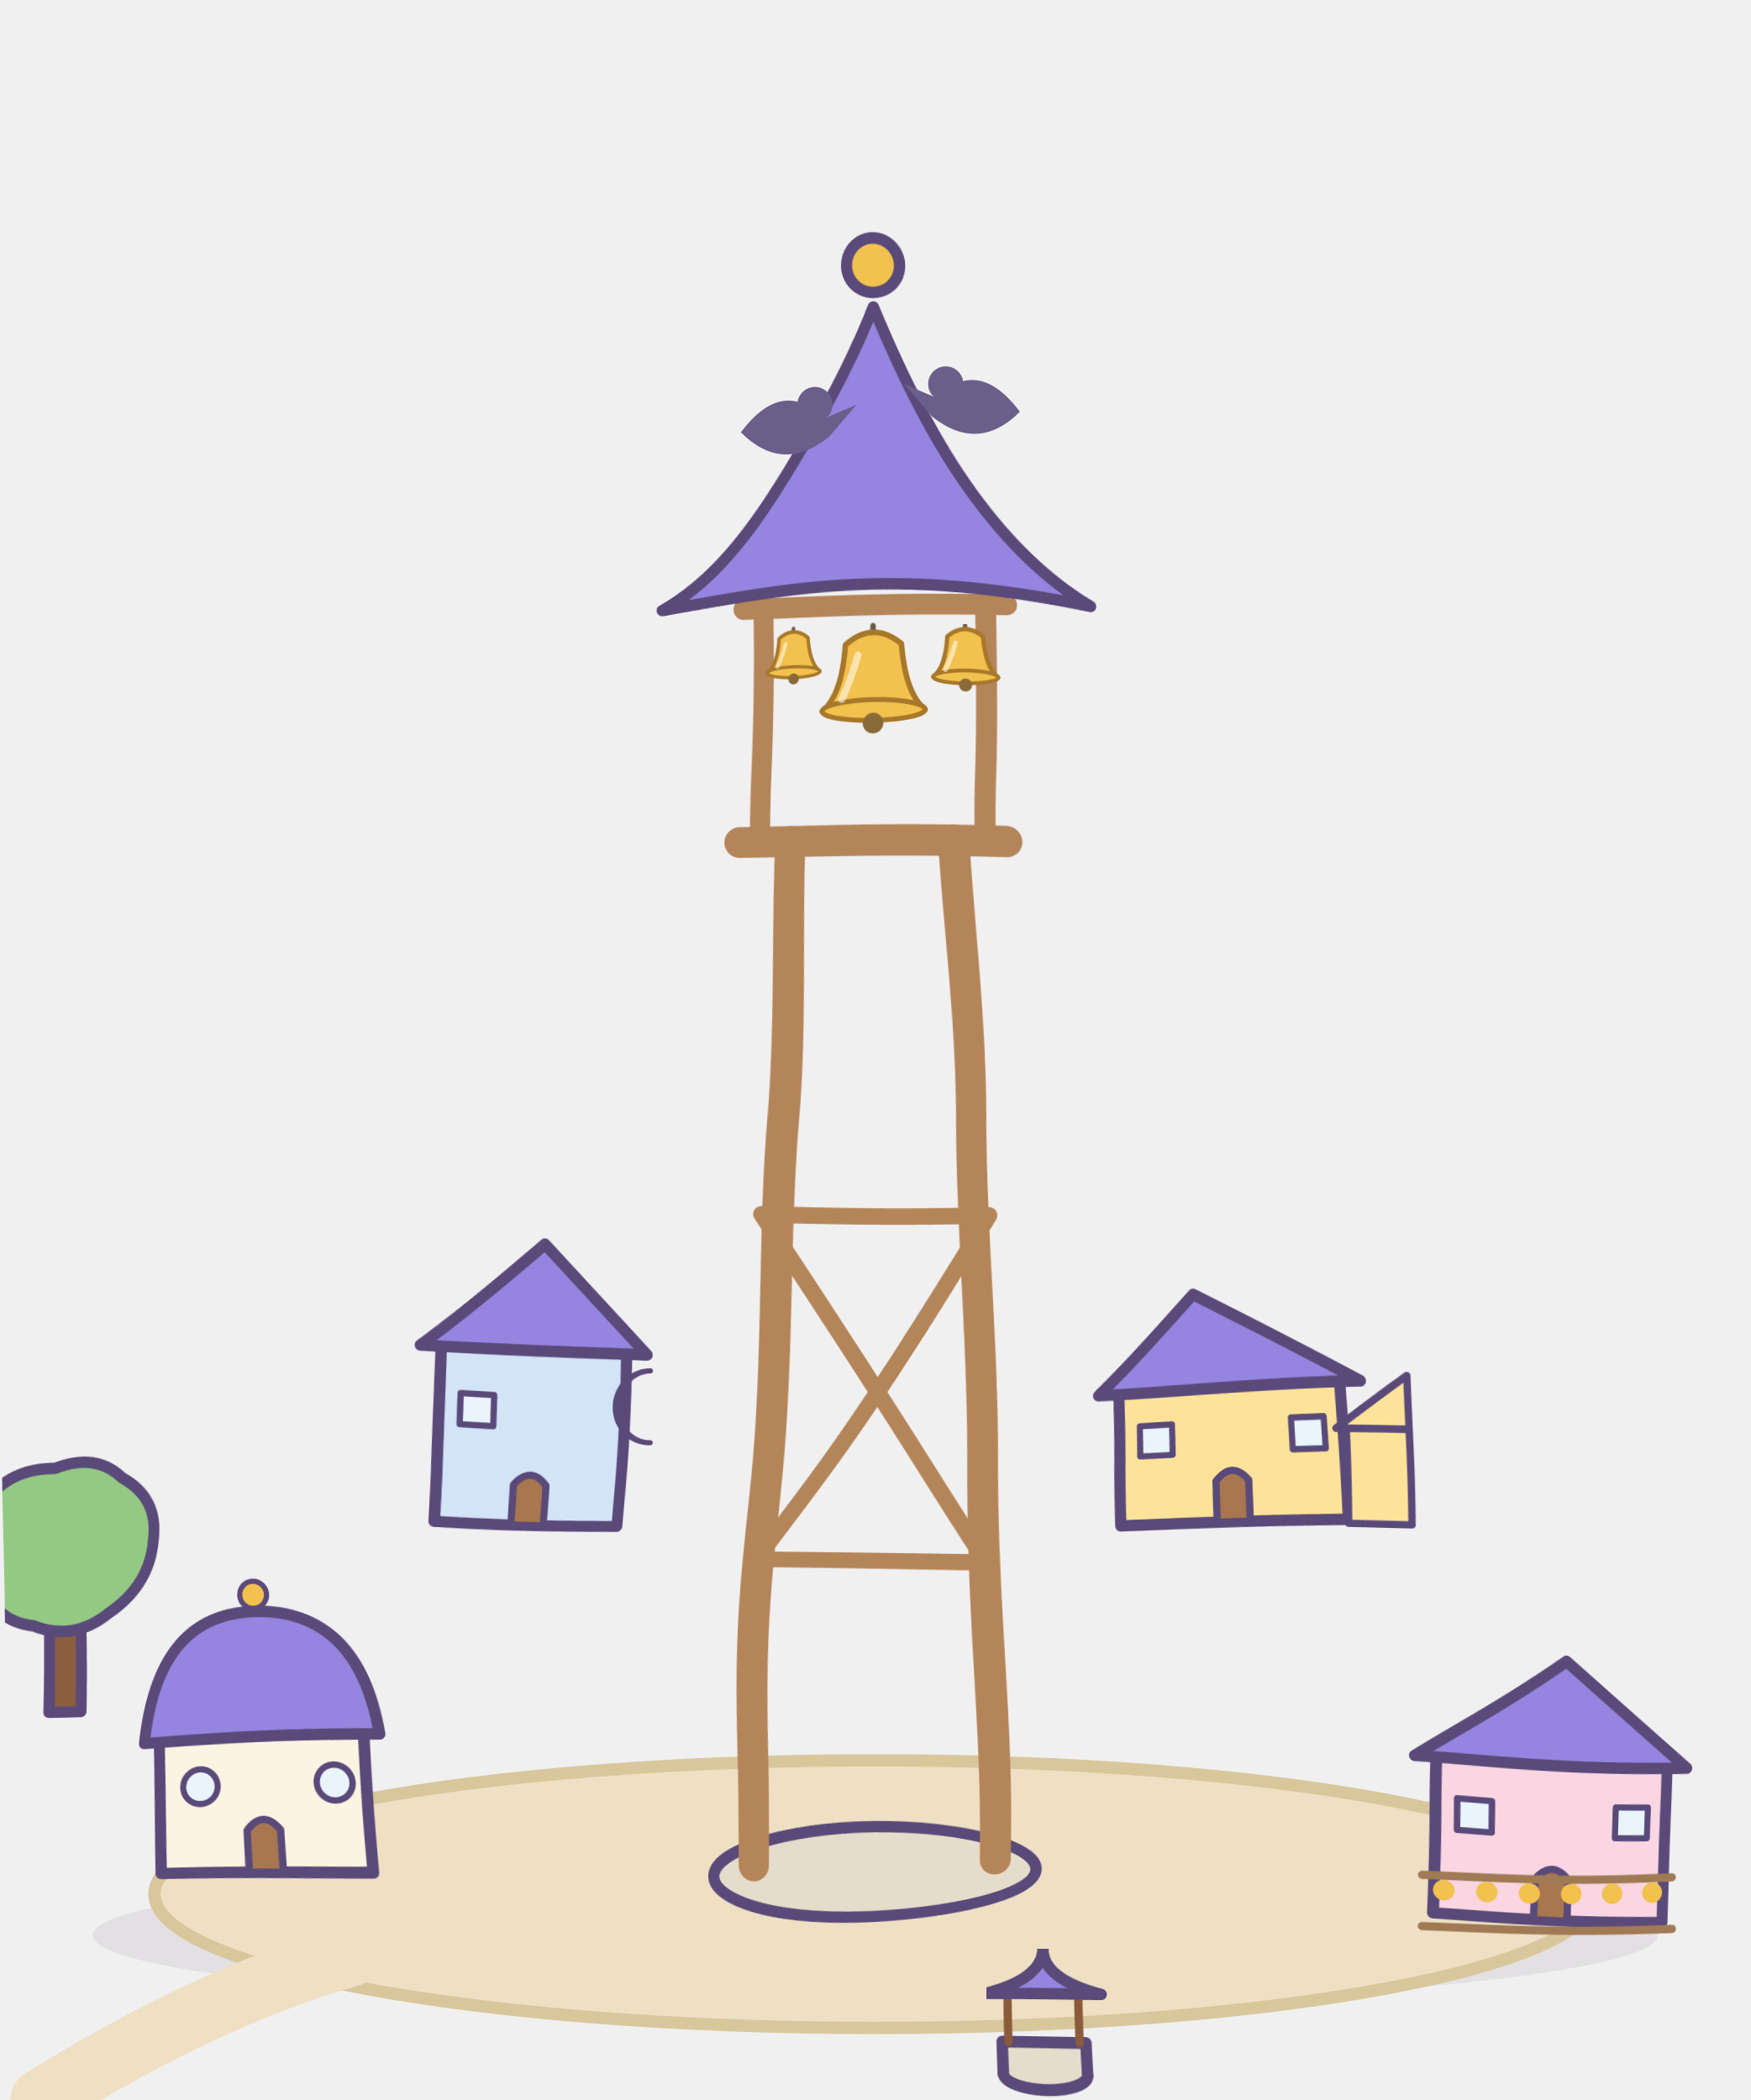
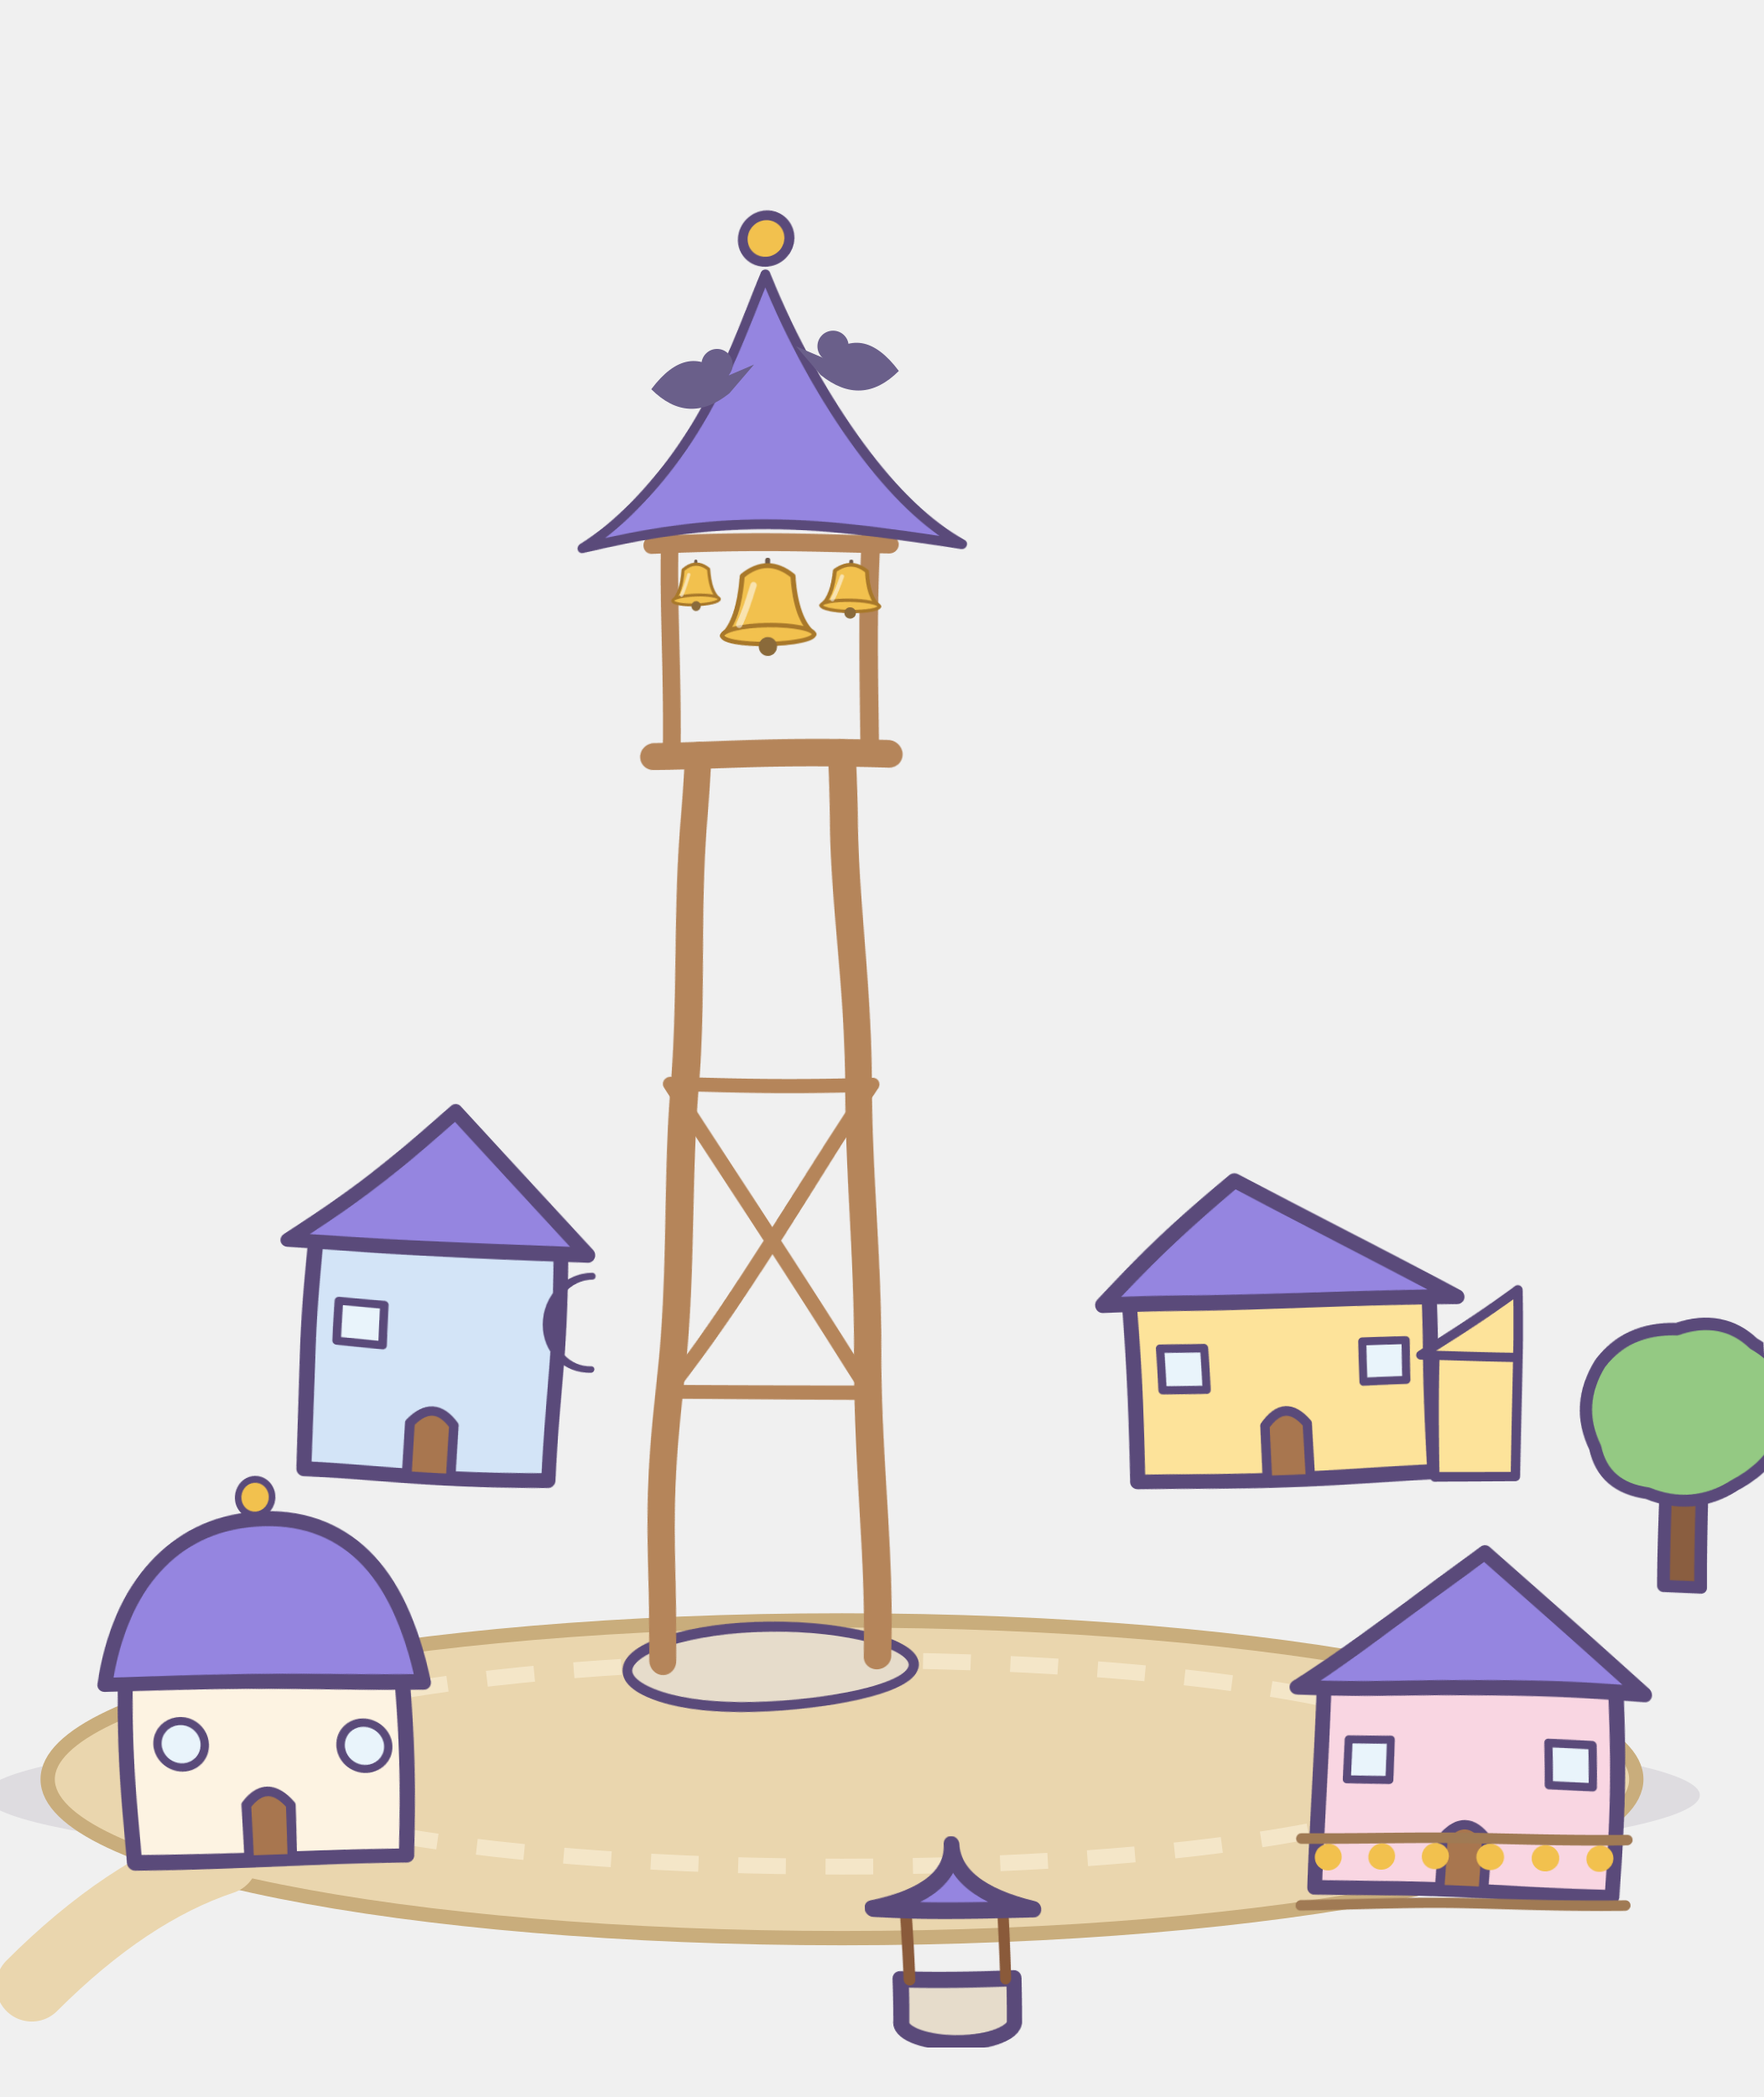
- <svg xmlns="http://www.w3.org/2000/svg" viewBox="1296 458 170 204" width="170" height="204">
+ <svg xmlns="http://www.w3.org/2000/svg" viewBox="1284 430 222 264" width="222" height="264">
  <defs>
    <filter id="firka" x="-5%" y="-5%" width="110%" height="110%">
      <feTurbulence type="fractalNoise" baseFrequency="0.03" numOctaves="1" seed="4" />
      <feDisplacementMap in="SourceGraphic" scale="3" />
    </filter>
    <filter id="szurke">
      <feColorMatrix type="saturate" values=".25" />
    </filter>
  </defs>
-   <ellipse cx="1381" cy="646" rx="76" ry="7" fill="#3c2a50" opacity="0.08" stroke="none" />
-   <ellipse cx="1381" cy="642" rx="70" ry="13" fill="#efe0c4" stroke="#d9c79c" stroke-width="1.2" />
-   <path d="M1300,662 Q1316,652 1330,648" stroke="#efe0c4" stroke-width="6" fill="none" stroke-linecap="round" />
+   <ellipse cx="1390" cy="656" rx="108" ry="10" fill="#3c2a50" opacity="0.1" stroke="none" />
+   <ellipse cx="1390" cy="654" rx="100" ry="20" fill="#ead6ae" stroke="#c9ad7c" stroke-width="1.8" />
+   <ellipse cx="1390" cy="652" rx="78" ry="13" fill="none" stroke="#f4e6c8" stroke-width="2" stroke-dasharray="6 5" />
+   <path d="M1288,680 Q1300,668 1312,664" stroke="#ead6ae" stroke-width="9" fill="none" stroke-linecap="round" />
  <g filter="url(#firka)" stroke="#5a4a7a" stroke-width="1.1" stroke-linejoin="round" stroke-linecap="round">
-     <g transform="translate(1302 624)">
+     <g transform="translate(1496 630) scale(1.4)">
      <path d="M-1.6,0 V-9 H1.6 V0 Z" fill="#8a5e40" />
      <path d="M9.3,-16 Q8.8,-11.8 4.5,-9.4 Q0.8,-6.9 -3.2,-8.5 Q-7.1,-9 -8,-12.7 Q-10,-16.7 -7.7,-20.4 Q-5.3,-23.5 -0.6,-23.3 Q3.6,-24.6 6.3,-22 Q10,-19.9 9.3,-16 Z" fill="#94c983" />
    </g>
  </g>
  <g filter="url(#firka)" stroke="#5a4a7a" stroke-width="1.1" stroke-linejoin="round" stroke-linecap="round">
-     <g transform="translate(1322 640)">
+     <g transform="translate(1318 664) scale(1.7)">
      <g transform="rotate(-2)">
        <path d="M-10,0 V-14 H10 V0 Z" fill="#fdf3e2" />
        <path d="M-11.5,-13 Q-10,-25 0,-25 Q10,-25 11.5,-13 Z" fill="#9585e0" />
        <circle cx="0" cy="-26.6" r="1.3" fill="#f2c14e" stroke-width=".5" />
        <path d="M-1.6,0 V-4 Q0,-6 1.6,-4 V0 Z" fill="#a8764f" stroke-width=".7" />
        <circle cx="-6" cy="-8.4" r="1.7" fill="#e9f4fb" stroke-width=".6" />
        <circle cx="7" cy="-8.4" r="1.7" fill="#e9f4fb" stroke-width=".6" />
      </g>
    </g>
-     <g transform="translate(1347 606)">
+     <g transform="translate(1338 616) scale(1.7)">
      <g transform="rotate(2.4)">
        <path d="M-9,0 V-18 H9 V0 Z" fill="#d3e4f7" />
        <path d="M-11,-17 L1,-27 L11,-17 Z" fill="#9585e0" />
        <path d="M-1.6,0 V-4 Q0,-6 1.6,-4 V0 Z" fill="#a8764f" stroke-width=".7" />
        <rect x="-7" y="-12.6" width="3.2" height="3" fill="#e9f4fb" stroke-width=".6" />
      </g>
      <path d="M12,-15 A3.4 3.4 0 1 0 12,-8 A2.4 2.6 0 1 1 12,-15 Z" fill="#fce49a" stroke-width=".5" />
    </g>
-     <g transform="translate(1416 606)">
+     <g transform="translate(1446 616) scale(1.7)">
      <g transform="rotate(-2)">
        <path d="M-11,0 V-14 H11 V0 Z" fill="#fde39a" />
        <path d="M-13,-13 L-3,-22 L13,-13 Z" fill="#9585e0" />
        <path d="M-1.6,0 V-4 Q0,-6 1.6,-4 V0 Z" fill="#a8764f" stroke-width=".7" />
        <rect x="-9" y="-9.8" width="3.2" height="3" fill="#e9f4fb" stroke-width=".6" />
        <rect x="6" y="-9.8" width="3.2" height="3" fill="#e9f4fb" stroke-width=".6" />
      </g>
      <path d="M11,0 V-9 H17 V0 Z M10,-9 L17,-14 V-9 Z" fill="#fde39a" stroke-width=".7" />
    </g>
  </g>
  <g filter="url(#firka)" stroke="#5a4a7a" stroke-width="1.1" stroke-linejoin="round" stroke-linecap="round">
-     <ellipse cx="1381" cy="640" rx="16" ry="4.4" fill="#e6dccb" />
-     <path d="M1369,639 L1373,540 M1393,639 L1389,540" stroke="#b5855a" stroke-width="3" />
-     <path d="M1370,610 L1392,576 M1392,610 L1370,576 M1370,610 H1392 M1371,576 H1391" stroke="#b5855a" stroke-width="1.6" />
-     <path d="M1368,540 H1394" stroke="#b5855a" stroke-width="3" />
-     <path d="M1370,540 V516 M1392,540 V516 M1368,517 H1394" stroke="#b5855a" stroke-width="2" />
-     <path d="M1360,517 Q1372,510 1381,488 Q1390,510 1402,517 Q1381,513 1360,517 Z" fill="#9585e0" />
-     <circle cx="1381" cy="484" r="2.6" fill="#f2c14e" />
-   </g>
-   <g filter="url(#firka)" stroke="#5a4a7a" stroke-width="1.1" stroke-linejoin="round" stroke-linecap="round">
-     <g transform="translate(1373 519) scale(.22)">
-       <path d="M0,0 V3.6" stroke="#6e5a4a" stroke-width="1.6" />
-       <path d="M-6.6,4.2 Q-7.4,15.6 -12,19.2 H12 Q7.4,15.6 6.6,4.2 Q0,-1.2 -6.6,4.2 Z" fill="#f2c14e" stroke="#a8782a" stroke-width="1.6" />
-       <ellipse cx="0" cy="19.2" rx="12" ry="2.4" fill="#f2c14e" stroke="#a8782a" stroke-width="1.4" />
-       <circle cx="0" cy="22.2" r="2.4" fill="#8a6a3a" stroke="none" />
-       <path d="M-3.6,6.6 Q-5.4,12.6 -7.4,16.6" stroke="#fff" stroke-width="1.7" opacity=".55" fill="none" stroke-linecap="round" />
-     </g>
-     <g transform="translate(1390 519) scale(.26)">
-       <path d="M0,0 V3.6" stroke="#6e5a4a" stroke-width="1.6" />
-       <path d="M-6.6,4.2 Q-7.4,15.6 -12,19.2 H12 Q7.4,15.6 6.6,4.2 Q0,-1.2 -6.6,4.2 Z" fill="#f2c14e" stroke="#a8782a" stroke-width="1.6" />
-       <ellipse cx="0" cy="19.2" rx="12" ry="2.4" fill="#f2c14e" stroke="#a8782a" stroke-width="1.4" />
-       <circle cx="0" cy="22.2" r="2.4" fill="#8a6a3a" stroke="none" />
-       <path d="M-3.6,6.6 Q-5.4,12.6 -7.4,16.6" stroke="#fff" stroke-width="1.7" opacity=".55" fill="none" stroke-linecap="round" />
+     <g transform="translate(1381 640) scale(1.15) translate(-1381 -640)">
+       <ellipse cx="1381" cy="640" rx="16" ry="4.4" fill="#e6dccb" />
+       <path d="M1369,639 L1373,540 M1393,639 L1389,540" stroke="#b5855a" stroke-width="3" />
+       <path d="M1370,610 L1392,576 M1392,610 L1370,576 M1370,610 H1392 M1371,576 H1391" stroke="#b5855a" stroke-width="1.6" />
+       <path d="M1368,540 H1394" stroke="#b5855a" stroke-width="3" />
+       <path d="M1370,540 V516 M1392,540 V516 M1368,517 H1394" stroke="#b5855a" stroke-width="2" />
+       <path d="M1360,517 Q1372,510 1381,488 Q1390,510 1402,517 Q1381,513 1360,517 Z" fill="#9585e0" />
+       <circle cx="1381" cy="484" r="2.6" fill="#f2c14e" />
    </g>
  </g>
  <g filter="url(#firka)" stroke="#5a4a7a" stroke-width="1.1" stroke-linejoin="round" stroke-linecap="round">
-     <g transform="translate(1446 644)">
+     <g transform="translate(1381 640) scale(1.15) translate(-1381 -640)">
+       <g transform="translate(1373 519) scale(.22)">
+         <path d="M0,0 V3.6" stroke="#6e5a4a" stroke-width="1.6" />
+         <path d="M-6.6,4.2 Q-7.4,15.6 -12,19.2 H12 Q7.4,15.6 6.6,4.2 Q0,-1.2 -6.6,4.2 Z" fill="#f2c14e" stroke="#a8782a" stroke-width="1.6" />
+         <ellipse cx="0" cy="19.2" rx="12" ry="2.4" fill="#f2c14e" stroke="#a8782a" stroke-width="1.4" />
+         <circle cx="0" cy="22.2" r="2.4" fill="#8a6a3a" stroke="none" />
+         <path d="M-3.6,6.6 Q-5.4,12.6 -7.4,16.6" stroke="#fff" stroke-width="1.7" opacity=".55" fill="none" stroke-linecap="round" />
+       </g>
+       <g transform="translate(1390 519) scale(.26)">
+         <path d="M0,0 V3.6" stroke="#6e5a4a" stroke-width="1.6" />
+         <path d="M-6.6,4.2 Q-7.4,15.6 -12,19.2 H12 Q7.4,15.6 6.6,4.2 Q0,-1.2 -6.6,4.2 Z" fill="#f2c14e" stroke="#a8782a" stroke-width="1.6" />
+         <ellipse cx="0" cy="19.2" rx="12" ry="2.4" fill="#f2c14e" stroke="#a8782a" stroke-width="1.4" />
+         <circle cx="0" cy="22.2" r="2.4" fill="#8a6a3a" stroke="none" />
+         <path d="M-3.6,6.6 Q-5.4,12.6 -7.4,16.6" stroke="#fff" stroke-width="1.7" opacity=".55" fill="none" stroke-linecap="round" />
+       </g>
+     </g>
+   </g>
+   <g filter="url(#firka)" stroke="#5a4a7a" stroke-width="1.1" stroke-linejoin="round" stroke-linecap="round">
+     <g transform="translate(1468 668) scale(1.7)">
      <g transform="rotate(1.8)">
        <path d="M-11,0 V-16 H11 V0 Z" fill="#f9d6e2" />
        <path d="M-13,-15 L1,-25 L13,-15 Z" fill="#9585e0" />
        <path d="M-1.6,0 V-4 Q0,-6 1.6,-4 V0 Z" fill="#a8764f" stroke-width=".7" />
        <rect x="-9" y="-11.2" width="3.2" height="3" fill="#e9f4fb" stroke-width=".6" />
        <rect x="6" y="-11.2" width="3.2" height="3" fill="#e9f4fb" stroke-width=".6" />
      </g>
      <path d="M-12,1 H12 M-12,-4 H12" stroke="#a07a54" stroke-width=".8" />
      <circle cx="-10" cy="-2.6" r="1" fill="#f2c14e" stroke="none" />
      <circle cx="-6" cy="-2.6" r="1" fill="#f2c14e" stroke="none" />
      <circle cx="-2" cy="-2.6" r="1" fill="#f2c14e" stroke="none" />
      <circle cx="2" cy="-2.6" r="1" fill="#f2c14e" stroke="none" />
      <circle cx="6" cy="-2.6" r="1" fill="#f2c14e" stroke="none" />
      <circle cx="10" cy="-2.6" r="1" fill="#f2c14e" stroke="none" />
    </g>
  </g>
  <g filter="url(#firka)" stroke="#5a4a7a" stroke-width="1.1" stroke-linejoin="round" stroke-linecap="round">
-     <g transform="translate(1398 660)">
+     <g transform="translate(1404 684) scale(1.8)">
      <ellipse cx="0" cy="0" rx="4" ry="1.4" fill="#e6dccb" />
      <path d="M-4,0 V-3 H4 V0" fill="#e6dccb" />
      <path d="M-3.4,-3 V-8 M3.4,-3 V-8" stroke="#8a5a3a" stroke-width=".8" />
      <path d="M-5.6,-7.6 Q0,-9 0,-12 Q0,-9 5.6,-7.6 Z" fill="#9585e0" />
    </g>
  </g>
  <g filter="url(#firka)" stroke="#5a4a7a" stroke-width="1.1" stroke-linejoin="round" stroke-linecap="round">
-     <g>
-       <g transform="translate(1381 519) scale(.34)">
-         <path d="M0,0 V4.5" stroke="#6e5a4a" stroke-width="1.6" />
-         <path d="M-8.2,5.2 Q-9.3,19.5 -15,24 H15 Q9.3,19.5 8.2,5.2 Q0,-1.5 -8.2,5.2 Z" fill="#f2c14e" stroke="#a8782a" stroke-width="1.6" />
-         <ellipse cx="0" cy="24" rx="15" ry="3" fill="#f2c14e" stroke="#a8782a" stroke-width="1.4" />
-         <circle cx="0" cy="27.8" r="3" fill="#8a6a3a" stroke="none" />
-         <path d="M-4.5,8.2 Q-6.8,15.8 -9.3,20.7" stroke="#fff" stroke-width="2.1" opacity=".55" fill="none" stroke-linecap="round" />
+     <g transform="translate(1381 640) scale(1.15) translate(-1381 -640)">
+       <g>
+         <g transform="translate(1381 519) scale(.34)">
+           <path d="M0,0 V4.5" stroke="#6e5a4a" stroke-width="1.6" />
+           <path d="M-8.2,5.2 Q-9.3,19.5 -15,24 H15 Q9.3,19.5 8.2,5.2 Q0,-1.5 -8.2,5.2 Z" fill="#f2c14e" stroke="#a8782a" stroke-width="1.6" />
+           <ellipse cx="0" cy="24" rx="15" ry="3" fill="#f2c14e" stroke="#a8782a" stroke-width="1.4" />
+           <circle cx="0" cy="27.8" r="3" fill="#8a6a3a" stroke="none" />
+           <path d="M-4.5,8.2 Q-6.8,15.8 -9.3,20.7" stroke="#fff" stroke-width="2.1" opacity=".55" fill="none" stroke-linecap="round" />
+         </g>
+         <animateTransform attributeName="transform" type="rotate" values="-12 1381 519;12 1381 519;-12 1381 519" dur="2.4s" repeatCount="indefinite" />
      </g>
-       <animateTransform attributeName="transform" type="rotate" values="-12 1381 519;12 1381 519;-12 1381 519" dur="2.4s" repeatCount="indefinite" />
    </g>
  </g>
-   <g>
-     <g transform="translate(1372 500) scale(.45,.45)">
-       <path d="M-9,0 Q0,-12 9,-3 L16,-6 L10,1 Q0,9 -9,0 Z" fill="#6a5f8a" stroke="none" />
-       <circle cx="7" cy="-6" r="3.8" fill="#6a5f8a" stroke="none" />
+   <g transform="translate(1381 640) scale(1.15) translate(-1381 -640)">
+     <g>
+       <g transform="translate(1372 500) scale(.45,.45)">
+         <path d="M-9,0 Q0,-12 9,-3 L16,-6 L10,1 Q0,9 -9,0 Z" fill="#6a5f8a" stroke="none" />
+         <circle cx="7" cy="-6" r="3.8" fill="#6a5f8a" stroke="none" />
+       </g>
+       <animateTransform attributeName="transform" type="translate" values="0,0;0,0;0,-3;0,0;0,0" keyTimes="0;.6;.66;.72;1" dur="4.6s" begin="0s" repeatCount="indefinite" />
    </g>
-     <animateTransform attributeName="transform" type="translate" values="0,0;0,0;0,-3;0,0;0,0" keyTimes="0;.6;.66;.72;1" dur="4.6s" begin="0s" repeatCount="indefinite" />
+     <g>
+       <g transform="translate(1391 498) scale(-.45,.45)">
+         <path d="M-9,0 Q0,-12 9,-3 L16,-6 L10,1 Q0,9 -9,0 Z" fill="#6a5f8a" stroke="none" />
+         <circle cx="7" cy="-6" r="3.8" fill="#6a5f8a" stroke="none" />
+       </g>
+       <animateTransform attributeName="transform" type="translate" values="0,0;0,0;0,-3;0,0;0,0" keyTimes="0;.6;.66;.72;1" dur="4.6s" begin="1.7s" repeatCount="indefinite" />
+     </g>
  </g>
-   <g>
-     <g transform="translate(1391 498) scale(-.45,.45)">
-       <path d="M-9,0 Q0,-12 9,-3 L16,-6 L10,1 Q0,9 -9,0 Z" fill="#6a5f8a" stroke="none" />
-       <circle cx="7" cy="-6" r="3.8" fill="#6a5f8a" stroke="none" />
-     </g>
-     <animateTransform attributeName="transform" type="translate" values="0,0;0,0;0,-3;0,0;0,0" keyTimes="0;.6;.66;.72;1" dur="4.6s" begin="1.7s" repeatCount="indefinite" />
-   </g>
-   <circle cx="1414" cy="588" r="5" fill="#fff" opacity="0">
-     <animate attributeName="cy" values="588;576" dur="5s" begin="0.0s" repeatCount="indefinite" />
-     <animate attributeName="cx" values="1414;1428" dur="5s" begin="0.0s" repeatCount="indefinite" />
-     <animate attributeName="r" values="4;13" dur="5s" begin="0.0s" repeatCount="indefinite" />
-     <animate attributeName="opacity" values="0;.85;0" dur="5s" begin="0.0s" repeatCount="indefinite" />
-   </circle>
-   <circle cx="1414" cy="588" r="5" fill="#fff" opacity="0">
-     <animate attributeName="cy" values="588;576" dur="5s" begin="2.5s" repeatCount="indefinite" />
-     <animate attributeName="cx" values="1414;1428" dur="5s" begin="2.5s" repeatCount="indefinite" />
-     <animate attributeName="r" values="4;13" dur="5s" begin="2.5s" repeatCount="indefinite" />
-     <animate attributeName="opacity" values="0;.85;0" dur="5s" begin="2.5s" repeatCount="indefinite" />
-   </circle>
</svg>
